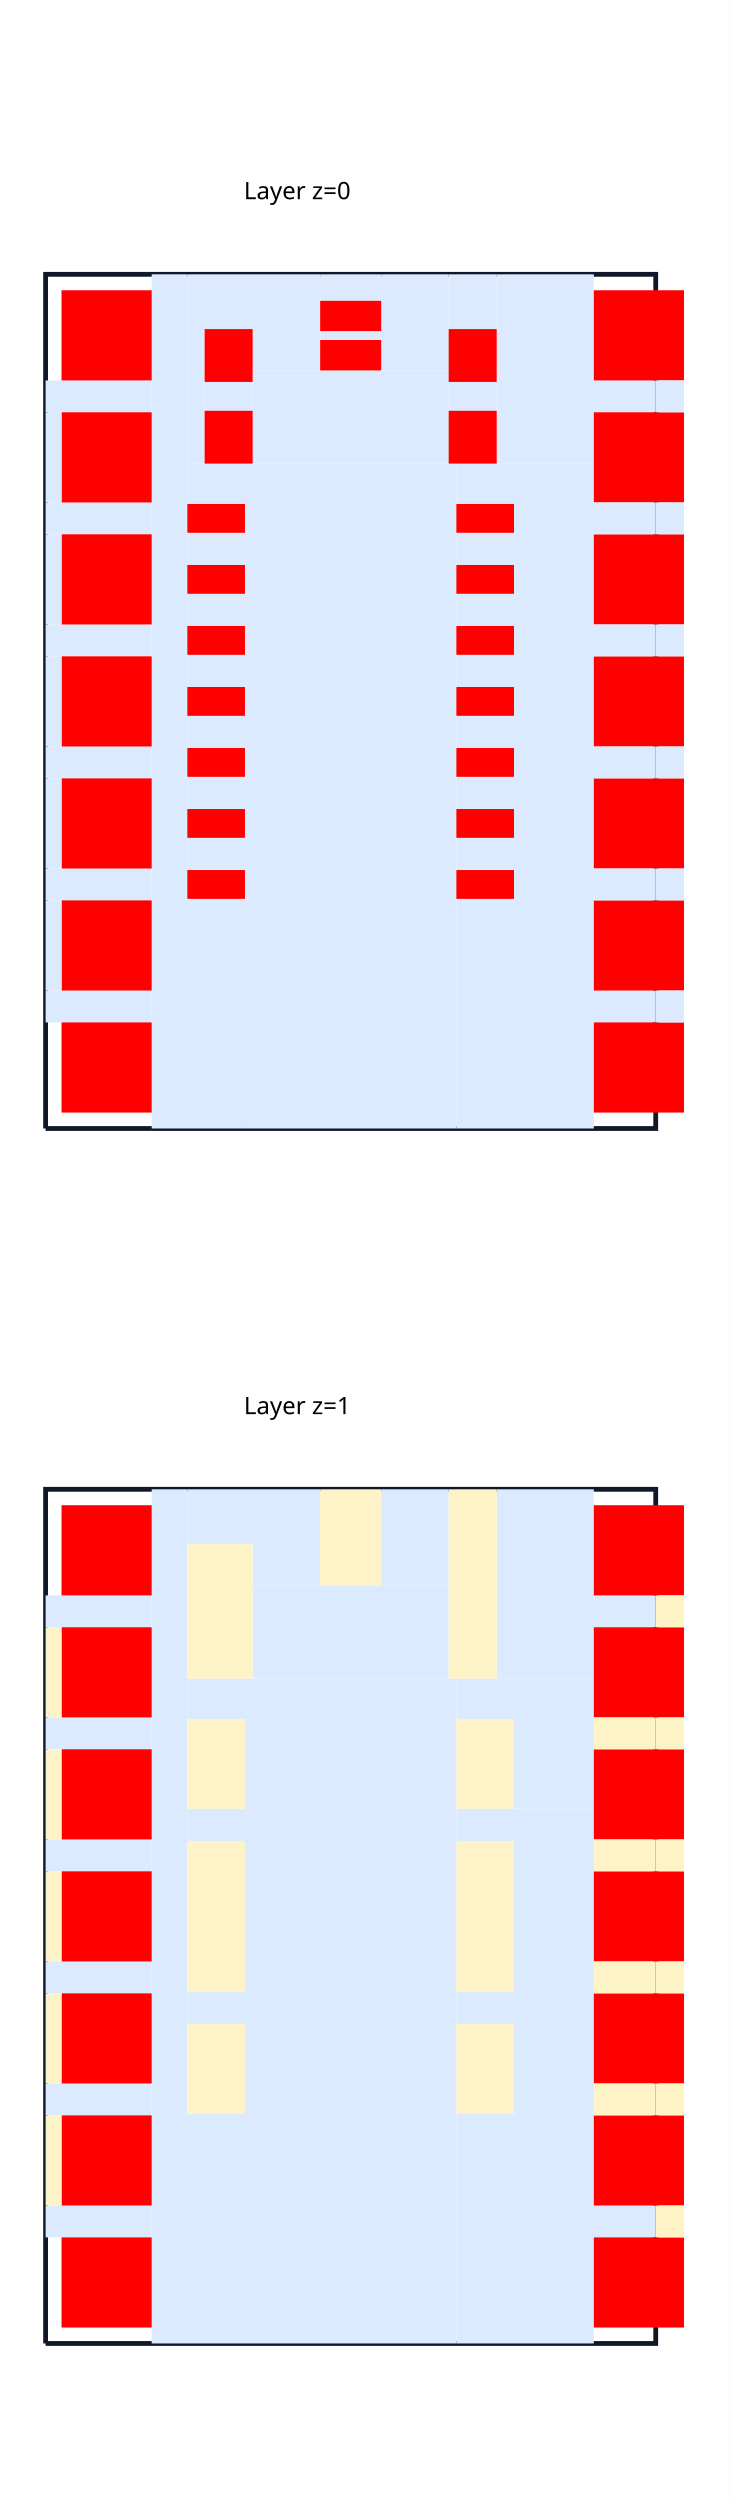
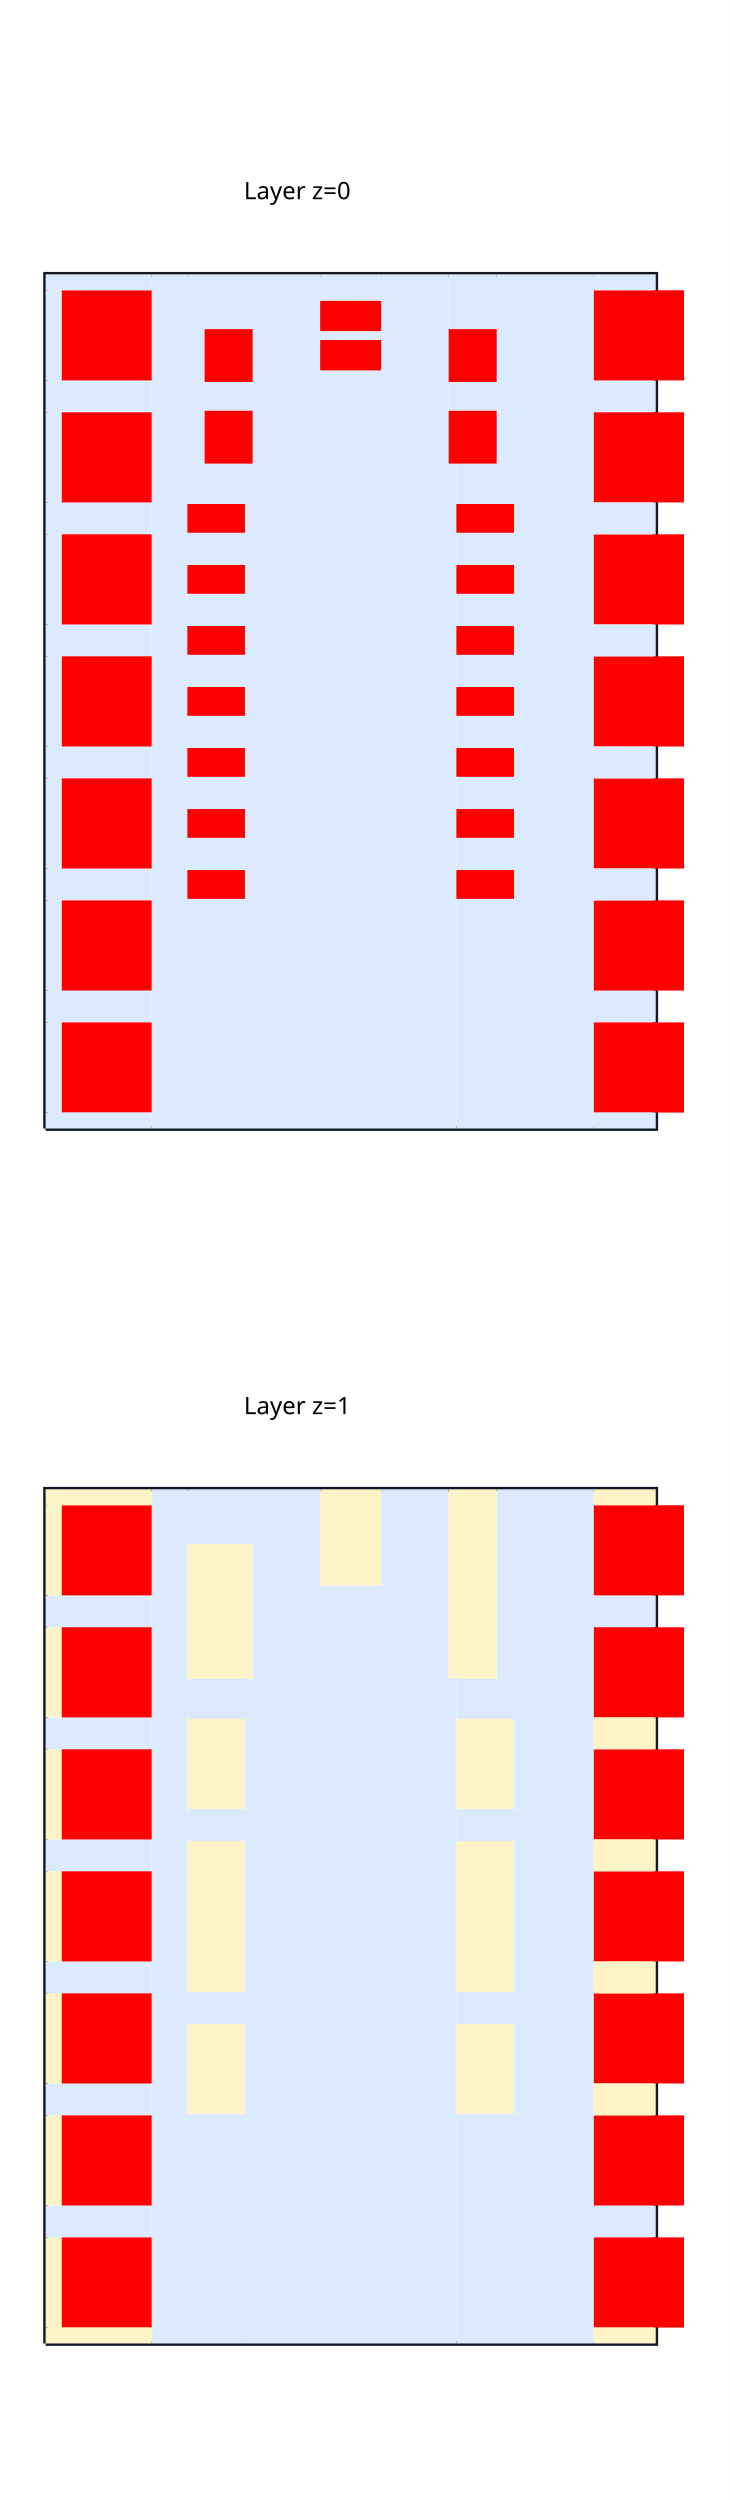
<svg xmlns="http://www.w3.org/2000/svg" width="640" height="2193" viewBox="0 0 640 2193">
  <rect width="100%" height="100%" fill="white" />
  <g>
    <polyline data-points="-6.35,-8.89 6.35,-8.89 6.35,8.89 -6.35,8.89 -6.35,-8.89" data-type="line" data-label="bounds" points="40,989.923 575.202,989.923 575.202,240.641 40,240.641 40,989.923" fill="none" stroke="#111827" stroke-width="4.214" />
  </g>
  <g>
    <polyline data-points="-6.35,-34.180104166666666 6.35,-34.180104166666666 6.35,-16.40010416666667 -6.35,-16.40010416666667 -6.35,-34.180104166666666" data-type="line" data-label="bounds" points="40,2055.695 575.202,2055.695 575.202,1306.413 40,1306.413 40,2055.695" fill="none" stroke="#111827" stroke-width="4.214" />
  </g>
  <g>
    <rect data-type="rect" data-label="node" data-x="0" data-y="-1.9699999999999989" x="214.889" y="406.679" width="185.424" height="583.243" fill="#dbeafe" stroke="black" stroke-width="0.024" />
  </g>
  <g>
    <rect data-type="rect" data-label="node" data-x="3.630775" data-y="-6.499999999999999" x="400.313" y="788.485" width="120.591" height="201.438" fill="#dbeafe" stroke="black" stroke-width="0.024" />
  </g>
  <g>
    <rect data-type="rect" data-label="node" data-x="3.630775" data-y="-1.9049999999999998" x="400.313" y="681.444" width="120.591" height="28.235" fill="#dbeafe" stroke="black" stroke-width="0.024" />
  </g>
  <g>
    <rect data-type="rect" data-label="node" data-x="3.630775" data-y="1.9049999999999998" x="400.313" y="520.884" width="120.591" height="28.235" fill="#dbeafe" stroke="black" stroke-width="0.024" />
  </g>
  <g>
    <rect data-type="rect" data-label="node" data-x="3.630775" data-y="4.529999999999999" x="400.313" y="406.679" width="120.591" height="35.399" fill="#dbeafe" stroke="black" stroke-width="0.024" />
  </g>
  <g>
    <rect data-type="rect" data-label="node" data-x="-3.170775" data-y="-6.499999999999999" x="133.068" y="788.485" width="81.821" height="201.438" fill="#dbeafe" stroke="black" stroke-width="0.024" />
  </g>
  <g>
    <rect data-type="rect" data-label="node" data-x="-3.7707749999999995" data-y="3.0337500000000004" x="133.068" y="240.641" width="31.25" height="493.587" fill="#dbeafe" stroke="black" stroke-width="0.024" />
  </g>
  <g>
    <rect data-type="rect" data-label="node" data-x="0" data-y="5.9199" x="221.631" y="324.933" width="171.939" height="81.747" fill="#dbeafe" stroke="black" stroke-width="0.024" />
  </g>
  <g>
    <rect data-type="rect" data-label="node" data-x="4.050775" data-y="6.92" x="435.712" y="240.641" width="85.192" height="166.039" fill="#dbeafe" stroke="black" stroke-width="0.024" />
  </g>
  <g>
    <rect data-type="rect" data-label="node" data-x="4.2307749999999995" data-y="0" x="450.883" y="549.119" width="70.021" height="132.325" fill="#dbeafe" stroke="black" stroke-width="0.024" />
  </g>
  <g>
    <rect data-type="rect" data-label="node" data-x="4.2307749999999995" data-y="-3.1749999999999994" x="450.883" y="709.679" width="70.021" height="78.805" fill="#dbeafe" stroke="black" stroke-width="0.024" />
  </g>
  <g>
    <rect data-type="rect" data-label="node" data-x="4.2307749999999995" data-y="3.175" x="450.883" y="442.079" width="70.021" height="78.805" fill="#dbeafe" stroke="black" stroke-width="0.024" />
  </g>
  <g>
    <rect data-type="rect" data-label="node" data-x="-2.8" data-y="-1.9049999999999998" x="164.318" y="681.444" width="50.57" height="28.235" fill="#dbeafe" stroke="black" stroke-width="0.024" />
  </g>
  <g>
    <rect data-type="rect" data-label="node" data-x="-2.8" data-y="1.9049999999999998" x="164.318" y="520.884" width="50.57" height="28.235" fill="#dbeafe" stroke="black" stroke-width="0.024" />
  </g>
  <g>
    <rect data-type="rect" data-label="node" data-x="-2.8" data-y="4.529999999999999" x="164.318" y="406.679" width="50.57" height="35.399" fill="#dbeafe" stroke="black" stroke-width="0.024" />
  </g>
  <g>
    <rect data-type="rect" data-label="node" data-x="-5.245775" data-y="-6.35" x="40" y="868.91" width="93.068" height="27.944" fill="#dbeafe" stroke="black" stroke-width="0.024" />
  </g>
  <g>
    <rect data-type="rect" data-label="node" data-x="-5.245775" data-y="6.35" x="40" y="333.709" width="93.068" height="27.944" fill="#dbeafe" stroke="black" stroke-width="0.024" />
  </g>
  <g>
    <rect data-type="rect" data-label="node" data-x="-3.7707749999999995" data-y="-3.4662499999999996" x="133.068" y="734.227" width="31.25" height="54.258" fill="#dbeafe" stroke="black" stroke-width="0.024" />
  </g>
  <g>
    <rect data-type="rect" data-label="node" data-x="-2.0175" data-y="8.32" x="164.318" y="240.641" width="116.522" height="48.042" fill="#dbeafe" stroke="black" stroke-width="0.024" />
  </g>
  <g>
    <rect data-type="rect" data-label="node" data-x="1.3375" data-y="7.889899999999999" x="334.361" y="240.641" width="59.209" height="84.292" fill="#dbeafe" stroke="black" stroke-width="0.024" />
  </g>
  <g>
    <rect data-type="rect" data-label="node" data-x="-1.3375" data-y="7.319899999999999" x="221.631" y="288.682" width="59.209" height="36.25" fill="#dbeafe" stroke="black" stroke-width="0.024" />
  </g>
  <g>
    <rect data-type="rect" data-label="node" data-x="5.705774999999999" data-y="-6.35" x="520.904" y="868.91" width="54.298" height="27.944" fill="#dbeafe" stroke="black" stroke-width="0.024" />
  </g>
  <g>
    <rect data-type="rect" data-label="node" data-x="5.705774999999999" data-y="6.35" x="520.904" y="333.709" width="54.298" height="27.944" fill="#dbeafe" stroke="black" stroke-width="0.024" />
  </g>
  <g>
    <rect data-type="rect" data-label="node" data-x="-5.245775" data-y="-3.8099999999999996" x="40" y="761.87" width="93.068" height="27.944" fill="#dbeafe" stroke="black" stroke-width="0.024" />
  </g>
  <g>
    <rect data-type="rect" data-label="node" data-x="-5.245775" data-y="-1.27" x="40" y="654.83" width="93.068" height="27.944" fill="#dbeafe" stroke="black" stroke-width="0.024" />
  </g>
  <g>
    <rect data-type="rect" data-label="node" data-x="-5.245775" data-y="1.27" x="40" y="547.789" width="93.068" height="27.944" fill="#dbeafe" stroke="black" stroke-width="0.024" />
  </g>
  <g>
    <rect data-type="rect" data-label="node" data-x="-5.245775" data-y="3.8100000000000005" x="40" y="440.749" width="93.068" height="27.944" fill="#dbeafe" stroke="black" stroke-width="0.024" />
  </g>
  <g>
    <rect data-type="rect" data-label="node" data-x="-5.080000000000002" data-y="-7.620000000000001" x="53.972" y="896.855" width="79.096" height="79.096" fill="red" stroke="black" stroke-width="0.024" />
  </g>
  <g>
    <rect data-type="rect" data-label="node" data-x="-5.08" data-y="-5.08" x="53.972" y="789.814" width="79.096" height="79.096" fill="red" stroke="black" stroke-width="0.024" />
  </g>
  <g>
    <rect data-type="rect" data-label="node" data-x="-5.08" data-y="-2.54" x="53.972" y="682.774" width="79.096" height="79.096" fill="red" stroke="black" stroke-width="0.024" />
  </g>
  <g>
    <rect data-type="rect" data-label="node" data-x="-5.08" data-y="0" x="53.972" y="575.734" width="79.096" height="79.096" fill="red" stroke="black" stroke-width="0.024" />
  </g>
  <g>
    <rect data-type="rect" data-label="node" data-x="-5.08" data-y="2.54" x="53.972" y="468.693" width="79.096" height="79.096" fill="red" stroke="black" stroke-width="0.024" />
  </g>
  <g>
    <rect data-type="rect" data-label="node" data-x="-5.08" data-y="5.079999999999998" x="53.972" y="361.653" width="79.096" height="79.096" fill="red" stroke="black" stroke-width="0.024" />
  </g>
  <g>
    <rect data-type="rect" data-label="node" data-x="-5.08" data-y="7.62" x="53.972" y="254.613" width="79.096" height="79.096" fill="red" stroke="black" stroke-width="0.024" />
  </g>
  <g>
    <rect data-type="rect" data-label="node" data-x="5.999999999999998" data-y="-7.620000000000001" x="520.904" y="896.855" width="79.096" height="79.096" fill="red" stroke="black" stroke-width="0.024" />
  </g>
  <g>
    <rect data-type="rect" data-label="node" data-x="6" data-y="-5.08" x="520.904" y="789.814" width="79.096" height="79.096" fill="red" stroke="black" stroke-width="0.024" />
  </g>
  <g>
    <rect data-type="rect" data-label="node" data-x="6" data-y="-2.54" x="520.904" y="682.774" width="79.096" height="79.096" fill="red" stroke="black" stroke-width="0.024" />
  </g>
  <g>
    <rect data-type="rect" data-label="node" data-x="6" data-y="0" x="520.904" y="575.734" width="79.096" height="79.096" fill="red" stroke="black" stroke-width="0.024" />
  </g>
  <g>
    <rect data-type="rect" data-label="node" data-x="6" data-y="2.54" x="520.904" y="468.693" width="79.096" height="79.096" fill="red" stroke="black" stroke-width="0.024" />
  </g>
  <g>
    <rect data-type="rect" data-label="node" data-x="6" data-y="5.079999999999998" x="520.904" y="361.653" width="79.096" height="79.096" fill="red" stroke="black" stroke-width="0.024" />
  </g>
  <g>
    <rect data-type="rect" data-label="node" data-x="6" data-y="7.62" x="520.904" y="254.613" width="79.096" height="79.096" fill="red" stroke="black" stroke-width="0.024" />
  </g>
  <g>
    <rect data-type="rect" data-label="node" data-x="-2.8" data-y="-3.175" x="164.318" y="734.965" width="50.57" height="28.235" fill="#dbeafe" stroke="black" stroke-width="0.024" />
  </g>
  <g>
    <rect data-type="rect" data-label="node" data-x="-2.8" data-y="-0.635" x="164.318" y="627.924" width="50.57" height="28.235" fill="#dbeafe" stroke="black" stroke-width="0.024" />
  </g>
  <g>
    <rect data-type="rect" data-label="node" data-x="-2.8" data-y="0.635" x="164.318" y="574.404" width="50.57" height="28.235" fill="#dbeafe" stroke="black" stroke-width="0.024" />
  </g>
  <g>
    <rect data-type="rect" data-label="node" data-x="-2.8" data-y="3.175" x="164.318" y="467.364" width="50.57" height="28.235" fill="#dbeafe" stroke="black" stroke-width="0.024" />
  </g>
  <g>
    <rect data-type="rect" data-label="node" data-x="0" data-y="8.6142" x="280.841" y="240.641" width="53.52" height="23.245" fill="#dbeafe" stroke="black" stroke-width="0.024" />
  </g>
  <g>
    <rect data-type="rect" data-label="node" data-x="2.54" data-y="6.35" x="393.57" y="335.038" width="42.142" height="25.285" fill="#dbeafe" stroke="black" stroke-width="0.024" />
  </g>
  <g>
    <rect data-type="rect" data-label="node" data-x="2.54" data-y="8.32" x="393.57" y="240.641" width="42.142" height="48.042" fill="#dbeafe" stroke="black" stroke-width="0.024" />
  </g>
  <g>
    <rect data-type="rect" data-label="node" data-x="2.8" data-y="-3.175" x="400.313" y="734.965" width="50.57" height="28.235" fill="#dbeafe" stroke="black" stroke-width="0.024" />
  </g>
  <g>
    <rect data-type="rect" data-label="node" data-x="2.8" data-y="-0.635" x="400.313" y="627.924" width="50.57" height="28.235" fill="#dbeafe" stroke="black" stroke-width="0.024" />
  </g>
  <g>
    <rect data-type="rect" data-label="node" data-x="2.8" data-y="0.635" x="400.313" y="574.404" width="50.57" height="28.235" fill="#dbeafe" stroke="black" stroke-width="0.024" />
  </g>
  <g>
    <rect data-type="rect" data-label="node" data-x="2.8" data-y="3.175" x="400.313" y="467.364" width="50.57" height="28.235" fill="#dbeafe" stroke="black" stroke-width="0.024" />
  </g>
  <g>
    <rect data-type="rect" data-label="node" data-x="5.705774999999999" data-y="-3.8099999999999996" x="520.904" y="761.87" width="54.298" height="27.944" fill="#dbeafe" stroke="black" stroke-width="0.024" />
  </g>
  <g>
    <rect data-type="rect" data-label="node" data-x="5.705774999999999" data-y="-1.27" x="520.904" y="654.83" width="54.298" height="27.944" fill="#dbeafe" stroke="black" stroke-width="0.024" />
  </g>
  <g>
    <rect data-type="rect" data-label="node" data-x="5.705774999999999" data-y="1.27" x="520.904" y="547.789" width="54.298" height="27.944" fill="#dbeafe" stroke="black" stroke-width="0.024" />
  </g>
  <g>
    <rect data-type="rect" data-label="node" data-x="5.705774999999999" data-y="3.8100000000000005" x="520.904" y="440.749" width="54.298" height="27.944" fill="#dbeafe" stroke="black" stroke-width="0.024" />
  </g>
  <g>
    <rect data-type="rect" data-label="node" data-x="-3.2199999999999998" data-y="6.35" x="164.318" y="288.682" width="15.171" height="117.997" fill="#dbeafe" stroke="black" stroke-width="0.024" />
  </g>
  <g>
    <rect data-type="rect" data-label="node" data-x="-2.54" data-y="6.35" x="179.49" y="335.038" width="42.142" height="25.285" fill="#dbeafe" stroke="black" stroke-width="0.024" />
  </g>
  <g>
    <rect data-type="rect" data-label="node" data-x="-2.799999999999999" data-y="3.8100000000000005" x="164.318" y="442.079" width="50.57" height="25.285" fill="red" stroke="black" stroke-width="0.024" />
  </g>
  <g>
    <rect data-type="rect" data-label="node" data-x="-2.7999999999999994" data-y="2.540000000000001" x="164.318" y="495.599" width="50.57" height="25.285" fill="red" stroke="black" stroke-width="0.024" />
  </g>
  <g>
    <rect data-type="rect" data-label="node" data-x="-2.7999999999999994" data-y="1.2700000000000005" x="164.318" y="549.119" width="50.57" height="25.285" fill="red" stroke="black" stroke-width="0.024" />
  </g>
  <g>
    <rect data-type="rect" data-label="node" data-x="-2.8" data-y="4.996003610813204e-16" x="164.318" y="602.639" width="50.57" height="25.285" fill="red" stroke="black" stroke-width="0.024" />
  </g>
  <g>
    <rect data-type="rect" data-label="node" data-x="-2.8000000000000003" data-y="-1.2699999999999996" x="164.318" y="656.159" width="50.57" height="25.285" fill="red" stroke="black" stroke-width="0.024" />
  </g>
  <g>
    <rect data-type="rect" data-label="node" data-x="-2.8000000000000003" data-y="-2.539999999999999" x="164.318" y="709.679" width="50.57" height="25.285" fill="red" stroke="black" stroke-width="0.024" />
  </g>
  <g>
    <rect data-type="rect" data-label="node" data-x="-2.8000000000000007" data-y="-3.8099999999999996" x="164.318" y="763.2" width="50.57" height="25.285" fill="red" stroke="black" stroke-width="0.024" />
  </g>
  <g>
    <rect data-type="rect" data-label="node" data-x="2.799999999999999" data-y="-3.8100000000000005" x="400.313" y="763.2" width="50.57" height="25.285" fill="red" stroke="black" stroke-width="0.024" />
  </g>
  <g>
    <rect data-type="rect" data-label="node" data-x="2.7999999999999994" data-y="-2.54" x="400.313" y="709.679" width="50.57" height="25.285" fill="red" stroke="black" stroke-width="0.024" />
  </g>
  <g>
    <rect data-type="rect" data-label="node" data-x="2.7999999999999994" data-y="-1.2700000000000005" x="400.313" y="656.159" width="50.57" height="25.285" fill="red" stroke="black" stroke-width="0.024" />
  </g>
  <g>
    <rect data-type="rect" data-label="node" data-x="2.8" data-y="-4.996003610813204e-16" x="400.313" y="602.639" width="50.57" height="25.285" fill="red" stroke="black" stroke-width="0.024" />
  </g>
  <g>
    <rect data-type="rect" data-label="node" data-x="2.8000000000000003" data-y="1.2699999999999996" x="400.313" y="549.119" width="50.57" height="25.285" fill="red" stroke="black" stroke-width="0.024" />
  </g>
  <g>
    <rect data-type="rect" data-label="node" data-x="2.8000000000000003" data-y="2.54" x="400.313" y="495.599" width="50.57" height="25.285" fill="red" stroke="black" stroke-width="0.024" />
  </g>
  <g>
    <rect data-type="rect" data-label="node" data-x="2.8000000000000007" data-y="3.8099999999999996" x="400.313" y="442.079" width="50.57" height="25.285" fill="red" stroke="black" stroke-width="0.024" />
  </g>
  <g>
    <rect data-type="rect" data-label="node" data-x="1.1102230246251565e-16" data-y="8.0209" x="280.841" y="263.886" width="53.52" height="26.76" fill="red" stroke="black" stroke-width="0.024" />
  </g>
  <g>
    <rect data-type="rect" data-label="node" data-x="-1.1102230246251565e-16" data-y="7.2073" x="280.841" y="298.173" width="53.52" height="26.76" fill="red" stroke="black" stroke-width="0.024" />
  </g>
  <g>
    <rect data-type="rect" data-label="node" data-x="-2.54" data-y="5.5" x="179.49" y="360.323" width="42.142" height="46.356" fill="red" stroke="black" stroke-width="0.024" />
  </g>
  <g>
    <rect data-type="rect" data-label="node" data-x="-2.54" data-y="7.199999999999999" x="179.49" y="288.682" width="42.142" height="46.356" fill="red" stroke="black" stroke-width="0.024" />
  </g>
  <g>
    <rect data-type="rect" data-label="node" data-x="2.54" data-y="5.5" x="393.57" y="360.323" width="42.142" height="46.356" fill="red" stroke="black" stroke-width="0.024" />
  </g>
  <g>
    <rect data-type="rect" data-label="node" data-x="2.54" data-y="7.199999999999999" x="393.57" y="288.682" width="42.142" height="46.356" fill="red" stroke="black" stroke-width="0.024" />
  </g>
  <g>
+     <rect data-type="rect" data-label="node" data-x="5.705774999999999" data-y="-8.724225" x="520.904" y="975.951" width="54.298" height="13.972" fill="#dbeafe" stroke="black" stroke-width="0.024" />
+   </g>
+   <g>
+     <rect data-type="rect" data-label="node" data-x="-5.245775" data-y="-8.724225" x="40" y="975.951" width="93.068" height="13.972" fill="#dbeafe" stroke="black" stroke-width="0.024" />
+   </g>
+   <g>
+     <rect data-type="rect" data-label="node" data-x="-5.245775" data-y="8.724225" x="40" y="240.641" width="93.068" height="13.972" fill="#dbeafe" stroke="black" stroke-width="0.024" />
+   </g>
+   <g>
+     <rect data-type="rect" data-label="node" data-x="5.705775" data-y="8.724225" x="520.904" y="240.641" width="54.298" height="13.972" fill="#dbeafe" stroke="black" stroke-width="0.024" />
+   </g>
+   <g>
+     <rect data-type="rect" data-label="node" data-x="-6.1842250000000005" data-y="-7.62" x="40" y="896.855" width="13.972" height="79.096" fill="#dbeafe" stroke="black" stroke-width="0.024" />
+   </g>
+   <g>
    <rect data-type="rect" data-label="node" data-x="-6.184225" data-y="-5.08" x="40" y="789.814" width="13.972" height="79.096" fill="#dbeafe" stroke="black" stroke-width="0.024" />
  </g>
  <g>
    <rect data-type="rect" data-label="node" data-x="-6.184225" data-y="5.08" x="40" y="361.653" width="13.972" height="79.096" fill="#dbeafe" stroke="black" stroke-width="0.024" />
  </g>
  <g>
+     <rect data-type="rect" data-label="node" data-x="-6.184225" data-y="7.62" x="40" y="254.613" width="13.972" height="79.096" fill="#dbeafe" stroke="black" stroke-width="0.024" />
+   </g>
+   <g>
    <rect data-type="rect" data-label="node" data-x="0" data-y="7.614099999999999" x="280.841" y="290.646" width="53.52" height="7.527" fill="#dbeafe" stroke="black" stroke-width="0.024" />
  </g>
  <g>
    <rect data-type="rect" data-label="node" data-x="-6.184225" data-y="-2.54" x="40" y="682.774" width="13.972" height="79.096" fill="#dbeafe" stroke="black" stroke-width="0.024" />
  </g>
  <g>
    <rect data-type="rect" data-label="node" data-x="-6.184225" data-y="0" x="40" y="575.734" width="13.972" height="79.096" fill="#dbeafe" stroke="black" stroke-width="0.024" />
  </g>
  <g>
    <rect data-type="rect" data-label="node" data-x="-6.184225" data-y="2.54" x="40" y="468.693" width="13.972" height="79.096" fill="#dbeafe" stroke="black" stroke-width="0.024" />
  </g>
  <g>
-     <rect data-type="rect" data-label="node" data-x="6.644224999999999" data-y="-6.3500000000000005" x="575.202" y="868.91" width="24.798" height="27.944" fill="#dbeafe" stroke="black" stroke-width="0.024" />
-   </g>
-   <g>
-     <rect data-type="rect" data-label="node" data-x="6.644225" data-y="-3.8100000000000005" x="575.202" y="761.87" width="24.798" height="27.944" fill="#dbeafe" stroke="black" stroke-width="0.024" />
-   </g>
-   <g>
-     <rect data-type="rect" data-label="node" data-x="6.644225" data-y="-1.27" x="575.202" y="654.83" width="24.798" height="27.944" fill="#dbeafe" stroke="black" stroke-width="0.024" />
-   </g>
-   <g>
-     <rect data-type="rect" data-label="node" data-x="6.644225" data-y="1.27" x="575.202" y="547.789" width="24.798" height="27.944" fill="#dbeafe" stroke="black" stroke-width="0.024" />
-   </g>
-   <g>
-     <rect data-type="rect" data-label="node" data-x="6.644225" data-y="3.8099999999999996" x="575.202" y="440.749" width="24.798" height="27.944" fill="#dbeafe" stroke="black" stroke-width="0.024" />
-   </g>
-   <g>
-     <rect data-type="rect" data-label="node" data-x="6.644225" data-y="6.349999999999999" x="575.202" y="333.709" width="24.798" height="27.944" fill="#dbeafe" stroke="black" stroke-width="0.024" />
-   </g>
-   <g>
    <rect data-type="rect" data-label="node" data-x="0" data-y="-27.260104166666668" x="214.889" y="1472.451" width="185.424" height="583.243" fill="#dbeafe" stroke="black" stroke-width="0.024" />
  </g>
  <g>
    <rect data-type="rect" data-label="node" data-x="3.630775" data-y="-31.79010416666667" x="400.313" y="1854.257" width="120.591" height="201.438" fill="#dbeafe" stroke="black" stroke-width="0.024" />
  </g>
  <g>
    <rect data-type="rect" data-label="node" data-x="3.630775" data-y="-27.19510416666667" x="400.313" y="1747.216" width="120.591" height="28.235" fill="#dbeafe" stroke="black" stroke-width="0.024" />
  </g>
  <g>
    <rect data-type="rect" data-label="node" data-x="3.630775" data-y="-23.385104166666668" x="400.313" y="1586.656" width="120.591" height="28.235" fill="#dbeafe" stroke="black" stroke-width="0.024" />
  </g>
  <g>
    <rect data-type="rect" data-label="node" data-x="3.630775" data-y="-20.76010416666667" x="400.313" y="1472.451" width="120.591" height="35.399" fill="#dbeafe" stroke="black" stroke-width="0.024" />
  </g>
  <g>
    <rect data-type="rect" data-label="node" data-x="-3.170775" data-y="-31.79010416666667" x="133.068" y="1854.257" width="81.821" height="201.438" fill="#dbeafe" stroke="black" stroke-width="0.024" />
  </g>
  <g>
    <rect data-type="rect" data-label="node" data-x="-3.7707749999999995" data-y="-22.256354166666668" x="133.068" y="1306.413" width="31.25" height="493.587" fill="#dbeafe" stroke="black" stroke-width="0.024" />
  </g>
  <g>
    <rect data-type="rect" data-label="node" data-x="0" data-y="-19.370204166666667" x="221.631" y="1390.705" width="171.939" height="81.747" fill="#dbeafe" stroke="black" stroke-width="0.024" />
  </g>
  <g>
    <rect data-type="rect" data-label="node" data-x="4.050775" data-y="-18.37010416666667" x="435.712" y="1306.413" width="85.192" height="166.039" fill="#dbeafe" stroke="black" stroke-width="0.024" />
  </g>
  <g>
    <rect data-type="rect" data-label="node" data-x="4.2307749999999995" data-y="-25.29010416666667" x="450.883" y="1614.891" width="70.021" height="132.325" fill="#dbeafe" stroke="black" stroke-width="0.024" />
  </g>
  <g>
    <rect data-type="rect" data-label="node" data-x="4.2307749999999995" data-y="-28.46510416666667" x="450.883" y="1775.451" width="70.021" height="78.805" fill="#dbeafe" stroke="black" stroke-width="0.024" />
  </g>
  <g>
    <rect data-type="rect" data-label="node" data-x="4.2307749999999995" data-y="-22.11510416666667" x="450.883" y="1507.851" width="70.021" height="78.805" fill="#dbeafe" stroke="black" stroke-width="0.024" />
  </g>
  <g>
    <rect data-type="rect" data-label="node" data-x="-2.8" data-y="-27.19510416666667" x="164.318" y="1747.216" width="50.57" height="28.235" fill="#dbeafe" stroke="black" stroke-width="0.024" />
  </g>
  <g>
    <rect data-type="rect" data-label="node" data-x="-2.8" data-y="-23.385104166666668" x="164.318" y="1586.656" width="50.57" height="28.235" fill="#dbeafe" stroke="black" stroke-width="0.024" />
  </g>
  <g>
    <rect data-type="rect" data-label="node" data-x="-2.8" data-y="-20.76010416666667" x="164.318" y="1472.451" width="50.57" height="35.399" fill="#dbeafe" stroke="black" stroke-width="0.024" />
  </g>
  <g>
    <rect data-type="rect" data-label="node" data-x="-5.245775" data-y="-31.640104166666667" x="40" y="1934.682" width="93.068" height="27.944" fill="#dbeafe" stroke="black" stroke-width="0.024" />
  </g>
  <g>
    <rect data-type="rect" data-label="node" data-x="-5.245775" data-y="-18.94010416666667" x="40" y="1399.481" width="93.068" height="27.944" fill="#dbeafe" stroke="black" stroke-width="0.024" />
  </g>
  <g>
    <rect data-type="rect" data-label="node" data-x="-3.7707749999999995" data-y="-28.756354166666668" x="133.068" y="1799.999" width="31.25" height="54.258" fill="#dbeafe" stroke="black" stroke-width="0.024" />
  </g>
  <g>
    <rect data-type="rect" data-label="node" data-x="-2.0175" data-y="-16.97010416666667" x="164.318" y="1306.413" width="116.522" height="48.042" fill="#dbeafe" stroke="black" stroke-width="0.024" />
  </g>
  <g>
    <rect data-type="rect" data-label="node" data-x="1.3375" data-y="-17.40020416666667" x="334.361" y="1306.413" width="59.209" height="84.292" fill="#dbeafe" stroke="black" stroke-width="0.024" />
  </g>
  <g>
    <rect data-type="rect" data-label="node" data-x="-1.3375" data-y="-17.97020416666667" x="221.631" y="1354.454" width="59.209" height="36.25" fill="#dbeafe" stroke="black" stroke-width="0.024" />
  </g>
  <g>
    <rect data-type="rect" data-label="node" data-x="5.705774999999999" data-y="-31.640104166666667" x="520.904" y="1934.682" width="54.298" height="27.944" fill="#dbeafe" stroke="black" stroke-width="0.024" />
  </g>
  <g>
    <rect data-type="rect" data-label="node" data-x="5.705774999999999" data-y="-18.94010416666667" x="520.904" y="1399.481" width="54.298" height="27.944" fill="#dbeafe" stroke="black" stroke-width="0.024" />
  </g>
  <g>
    <rect data-type="rect" data-label="node" data-x="-5.245775" data-y="-29.100104166666668" x="40" y="1827.642" width="93.068" height="27.944" fill="#dbeafe" stroke="black" stroke-width="0.024" />
  </g>
  <g>
    <rect data-type="rect" data-label="node" data-x="-5.245775" data-y="-26.56010416666667" x="40" y="1720.602" width="93.068" height="27.944" fill="#dbeafe" stroke="black" stroke-width="0.024" />
  </g>
  <g>
    <rect data-type="rect" data-label="node" data-x="-5.245775" data-y="-24.02010416666667" x="40" y="1613.561" width="93.068" height="27.944" fill="#dbeafe" stroke="black" stroke-width="0.024" />
  </g>
  <g>
    <rect data-type="rect" data-label="node" data-x="-5.245775" data-y="-21.48010416666667" x="40" y="1506.521" width="93.068" height="27.944" fill="#dbeafe" stroke="black" stroke-width="0.024" />
  </g>
  <g>
    <rect data-type="rect" data-label="node" data-x="-5.080000000000002" data-y="-32.91010416666667" x="53.972" y="1962.627" width="79.096" height="79.096" fill="red" stroke="black" stroke-width="0.024" />
  </g>
  <g>
    <rect data-type="rect" data-label="node" data-x="-5.08" data-y="-30.37010416666667" x="53.972" y="1855.586" width="79.096" height="79.096" fill="red" stroke="black" stroke-width="0.024" />
  </g>
  <g>
    <rect data-type="rect" data-label="node" data-x="-5.08" data-y="-27.83010416666667" x="53.972" y="1748.546" width="79.096" height="79.096" fill="red" stroke="black" stroke-width="0.024" />
  </g>
  <g>
    <rect data-type="rect" data-label="node" data-x="-5.08" data-y="-25.29010416666667" x="53.972" y="1641.506" width="79.096" height="79.096" fill="red" stroke="black" stroke-width="0.024" />
  </g>
  <g>
    <rect data-type="rect" data-label="node" data-x="-5.08" data-y="-22.75010416666667" x="53.972" y="1534.465" width="79.096" height="79.096" fill="red" stroke="black" stroke-width="0.024" />
  </g>
  <g>
    <rect data-type="rect" data-label="node" data-x="-5.08" data-y="-20.21010416666667" x="53.972" y="1427.425" width="79.096" height="79.096" fill="red" stroke="black" stroke-width="0.024" />
  </g>
  <g>
    <rect data-type="rect" data-label="node" data-x="-5.08" data-y="-17.67010416666667" x="53.972" y="1320.385" width="79.096" height="79.096" fill="red" stroke="black" stroke-width="0.024" />
  </g>
  <g>
    <rect data-type="rect" data-label="node" data-x="5.999999999999998" data-y="-32.91010416666667" x="520.904" y="1962.627" width="79.096" height="79.096" fill="red" stroke="black" stroke-width="0.024" />
  </g>
  <g>
    <rect data-type="rect" data-label="node" data-x="6" data-y="-30.37010416666667" x="520.904" y="1855.586" width="79.096" height="79.096" fill="red" stroke="black" stroke-width="0.024" />
  </g>
  <g>
    <rect data-type="rect" data-label="node" data-x="6" data-y="-27.83010416666667" x="520.904" y="1748.546" width="79.096" height="79.096" fill="red" stroke="black" stroke-width="0.024" />
  </g>
  <g>
    <rect data-type="rect" data-label="node" data-x="6" data-y="-25.29010416666667" x="520.904" y="1641.506" width="79.096" height="79.096" fill="red" stroke="black" stroke-width="0.024" />
  </g>
  <g>
    <rect data-type="rect" data-label="node" data-x="6" data-y="-22.75010416666667" x="520.904" y="1534.465" width="79.096" height="79.096" fill="red" stroke="black" stroke-width="0.024" />
  </g>
  <g>
    <rect data-type="rect" data-label="node" data-x="6" data-y="-20.21010416666667" x="520.904" y="1427.425" width="79.096" height="79.096" fill="red" stroke="black" stroke-width="0.024" />
  </g>
  <g>
    <rect data-type="rect" data-label="node" data-x="6" data-y="-17.67010416666667" x="520.904" y="1320.385" width="79.096" height="79.096" fill="red" stroke="black" stroke-width="0.024" />
  </g>
  <g>
    <rect data-type="rect" data-label="node" data-x="0" data-y="-17.40020416666667" x="280.841" y="1306.413" width="53.52" height="84.292" fill="#fef3c7" stroke="black" stroke-width="0.024" />
  </g>
  <g>
    <rect data-type="rect" data-label="node" data-x="-2.7199999999999998" data-y="-18.94010416666667" x="164.318" y="1354.454" width="57.313" height="117.997" fill="#fef3c7" stroke="black" stroke-width="0.024" />
  </g>
  <g>
    <rect data-type="rect" data-label="node" data-x="2.8" data-y="-28.46510416666667" x="400.313" y="1775.451" width="50.57" height="78.805" fill="#fef3c7" stroke="black" stroke-width="0.024" />
  </g>
  <g>
    <rect data-type="rect" data-label="node" data-x="2.8" data-y="-25.29010416666667" x="400.313" y="1614.891" width="50.57" height="132.325" fill="#fef3c7" stroke="black" stroke-width="0.024" />
  </g>
  <g>
    <rect data-type="rect" data-label="node" data-x="2.8" data-y="-22.11510416666667" x="400.313" y="1507.851" width="50.57" height="78.805" fill="#fef3c7" stroke="black" stroke-width="0.024" />
  </g>
  <g>
    <rect data-type="rect" data-label="node" data-x="-2.8" data-y="-28.46510416666667" x="164.318" y="1775.451" width="50.57" height="78.805" fill="#fef3c7" stroke="black" stroke-width="0.024" />
  </g>
  <g>
    <rect data-type="rect" data-label="node" data-x="-2.8" data-y="-25.29010416666667" x="164.318" y="1614.891" width="50.57" height="132.325" fill="#fef3c7" stroke="black" stroke-width="0.024" />
  </g>
  <g>
    <rect data-type="rect" data-label="node" data-x="-2.8" data-y="-22.11510416666667" x="164.318" y="1507.851" width="50.57" height="78.805" fill="#fef3c7" stroke="black" stroke-width="0.024" />
  </g>
  <g>
    <rect data-type="rect" data-label="node" data-x="5.705774999999999" data-y="-29.100104166666668" x="520.904" y="1827.642" width="54.298" height="27.944" fill="#fef3c7" stroke="black" stroke-width="0.024" />
  </g>
  <g>
    <rect data-type="rect" data-label="node" data-x="5.705774999999999" data-y="-21.48010416666667" x="520.904" y="1506.521" width="54.298" height="27.944" fill="#fef3c7" stroke="black" stroke-width="0.024" />
  </g>
  <g>
    <rect data-type="rect" data-label="node" data-x="5.705774999999999" data-y="-26.56010416666667" x="520.904" y="1720.602" width="54.298" height="27.944" fill="#fef3c7" stroke="black" stroke-width="0.024" />
  </g>
  <g>
    <rect data-type="rect" data-label="node" data-x="5.705774999999999" data-y="-24.02010416666667" x="520.904" y="1613.561" width="54.298" height="27.944" fill="#fef3c7" stroke="black" stroke-width="0.024" />
  </g>
  <g>
    <rect data-type="rect" data-label="node" data-x="2.54" data-y="-18.37010416666667" x="393.57" y="1306.413" width="42.142" height="166.039" fill="#fef3c7" stroke="black" stroke-width="0.024" />
  </g>
  <g>
+     <rect data-type="rect" data-label="node" data-x="5.705774999999999" data-y="-34.01432916666667" x="520.904" y="2041.723" width="54.298" height="13.972" fill="#fef3c7" stroke="black" stroke-width="0.024" />
+   </g>
+   <g>
+     <rect data-type="rect" data-label="node" data-x="-5.245775" data-y="-34.01432916666667" x="40" y="2041.723" width="93.068" height="13.972" fill="#fef3c7" stroke="black" stroke-width="0.024" />
+   </g>
+   <g>
+     <rect data-type="rect" data-label="node" data-x="-5.245775" data-y="-16.56587916666667" x="40" y="1306.413" width="93.068" height="13.972" fill="#fef3c7" stroke="black" stroke-width="0.024" />
+   </g>
+   <g>
+     <rect data-type="rect" data-label="node" data-x="5.705775" data-y="-16.56587916666667" x="520.904" y="1306.413" width="54.298" height="13.972" fill="#fef3c7" stroke="black" stroke-width="0.024" />
+   </g>
+   <g>
+     <rect data-type="rect" data-label="node" data-x="-6.1842250000000005" data-y="-32.91010416666667" x="40" y="1962.627" width="13.972" height="79.096" fill="#fef3c7" stroke="black" stroke-width="0.024" />
+   </g>
+   <g>
    <rect data-type="rect" data-label="node" data-x="-6.184225" data-y="-30.37010416666667" x="40" y="1855.586" width="13.972" height="79.096" fill="#fef3c7" stroke="black" stroke-width="0.024" />
  </g>
  <g>
    <rect data-type="rect" data-label="node" data-x="-6.184225" data-y="-20.210104166666667" x="40" y="1427.425" width="13.972" height="79.096" fill="#fef3c7" stroke="black" stroke-width="0.024" />
  </g>
  <g>
+     <rect data-type="rect" data-label="node" data-x="-6.184225" data-y="-17.67010416666667" x="40" y="1320.385" width="13.972" height="79.096" fill="#fef3c7" stroke="black" stroke-width="0.024" />
+   </g>
+   <g>
    <rect data-type="rect" data-label="node" data-x="-6.184225" data-y="-27.83010416666667" x="40" y="1748.546" width="13.972" height="79.096" fill="#fef3c7" stroke="black" stroke-width="0.024" />
  </g>
  <g>
    <rect data-type="rect" data-label="node" data-x="-6.184225" data-y="-25.29010416666667" x="40" y="1641.506" width="13.972" height="79.096" fill="#fef3c7" stroke="black" stroke-width="0.024" />
  </g>
  <g>
    <rect data-type="rect" data-label="node" data-x="-6.184225" data-y="-22.75010416666667" x="40" y="1534.465" width="13.972" height="79.096" fill="#fef3c7" stroke="black" stroke-width="0.024" />
-   </g>
-   <g>
-     <rect data-type="rect" data-label="node" data-x="6.644224999999999" data-y="-31.64010416666667" x="575.202" y="1934.682" width="24.798" height="27.944" fill="#fef3c7" stroke="black" stroke-width="0.024" />
-   </g>
-   <g>
-     <rect data-type="rect" data-label="node" data-x="6.644225" data-y="-29.100104166666668" x="575.202" y="1827.642" width="24.798" height="27.944" fill="#fef3c7" stroke="black" stroke-width="0.024" />
-   </g>
-   <g>
-     <rect data-type="rect" data-label="node" data-x="6.644225" data-y="-26.56010416666667" x="575.202" y="1720.602" width="24.798" height="27.944" fill="#fef3c7" stroke="black" stroke-width="0.024" />
-   </g>
-   <g>
-     <rect data-type="rect" data-label="node" data-x="6.644225" data-y="-24.02010416666667" x="575.202" y="1613.561" width="24.798" height="27.944" fill="#fef3c7" stroke="black" stroke-width="0.024" />
-   </g>
-   <g>
-     <rect data-type="rect" data-label="node" data-x="6.644225" data-y="-21.48010416666667" x="575.202" y="1506.521" width="24.798" height="27.944" fill="#fef3c7" stroke="black" stroke-width="0.024" />
-   </g>
-   <g>
-     <rect data-type="rect" data-label="node" data-x="6.644225" data-y="-18.94010416666667" x="575.202" y="1399.481" width="24.798" height="27.944" fill="#fef3c7" stroke="black" stroke-width="0.024" />
  </g>
  <text data-type="text" data-label="Layer z=0" data-x="0" data-y="10.842083333333335" x="307.601" y="158.376" fill="black" font-size="21.071" font-family="sans-serif" text-anchor="end" dominant-baseline="text-before-edge">Layer z=0</text>
  <text data-type="text" data-label="Layer z=1" data-x="0" data-y="-14.448020833333334" x="307.601" y="1224.148" fill="black" font-size="21.071" font-family="sans-serif" text-anchor="end" dominant-baseline="text-before-edge">Layer z=1</text>
  <g id="crosshair" style="display: none">
    <line id="crosshair-h" y1="0" y2="2193" stroke="#666" stroke-width="0.5" />
    <line id="crosshair-v" x1="0" x2="640" stroke="#666" stroke-width="0.5" />
    <text id="coordinates" font-family="monospace" font-size="12" fill="#666" />
  </g>
</svg>
